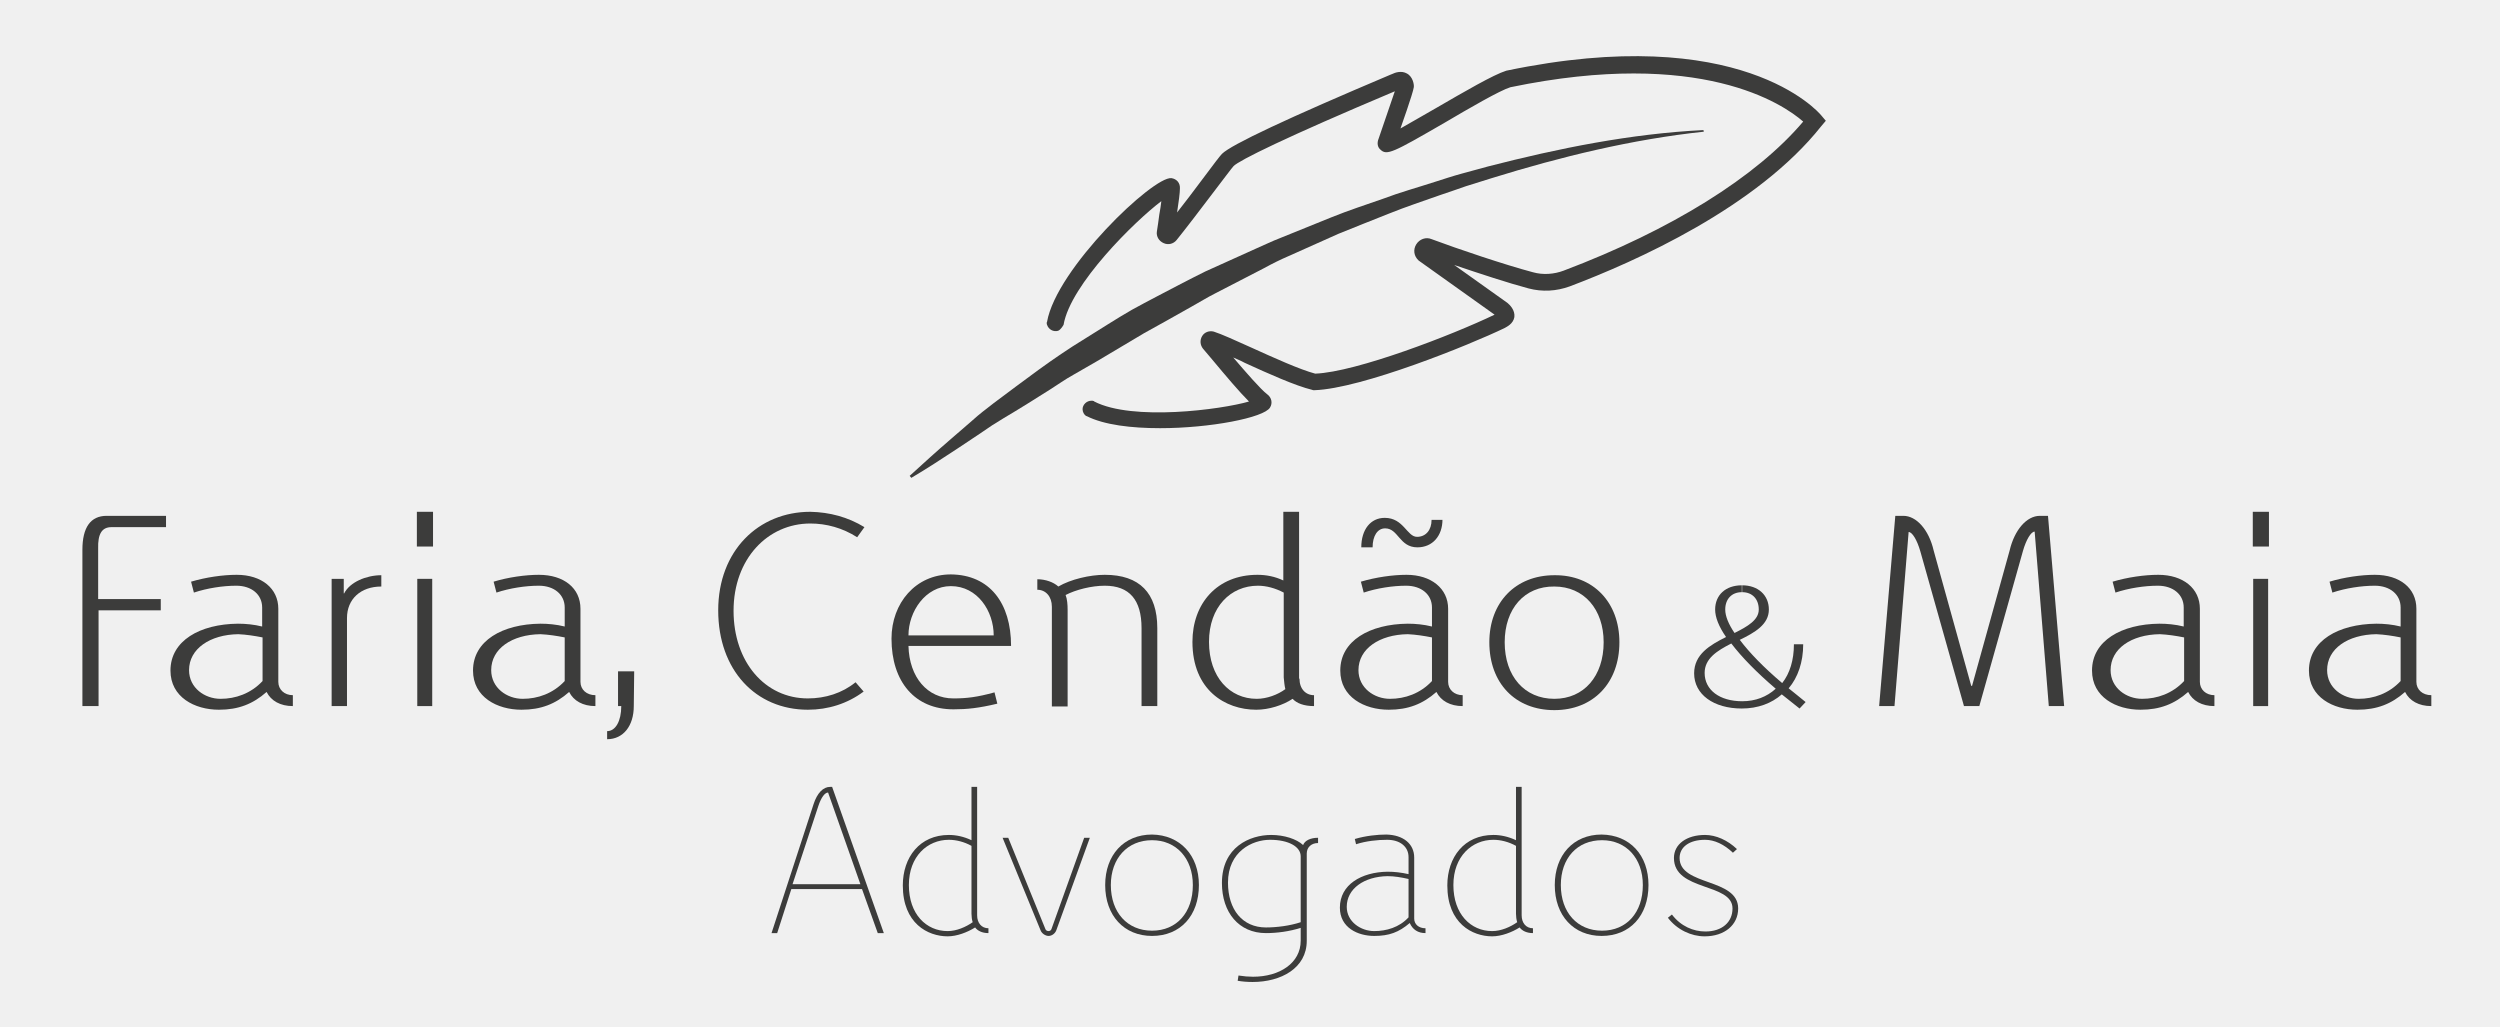
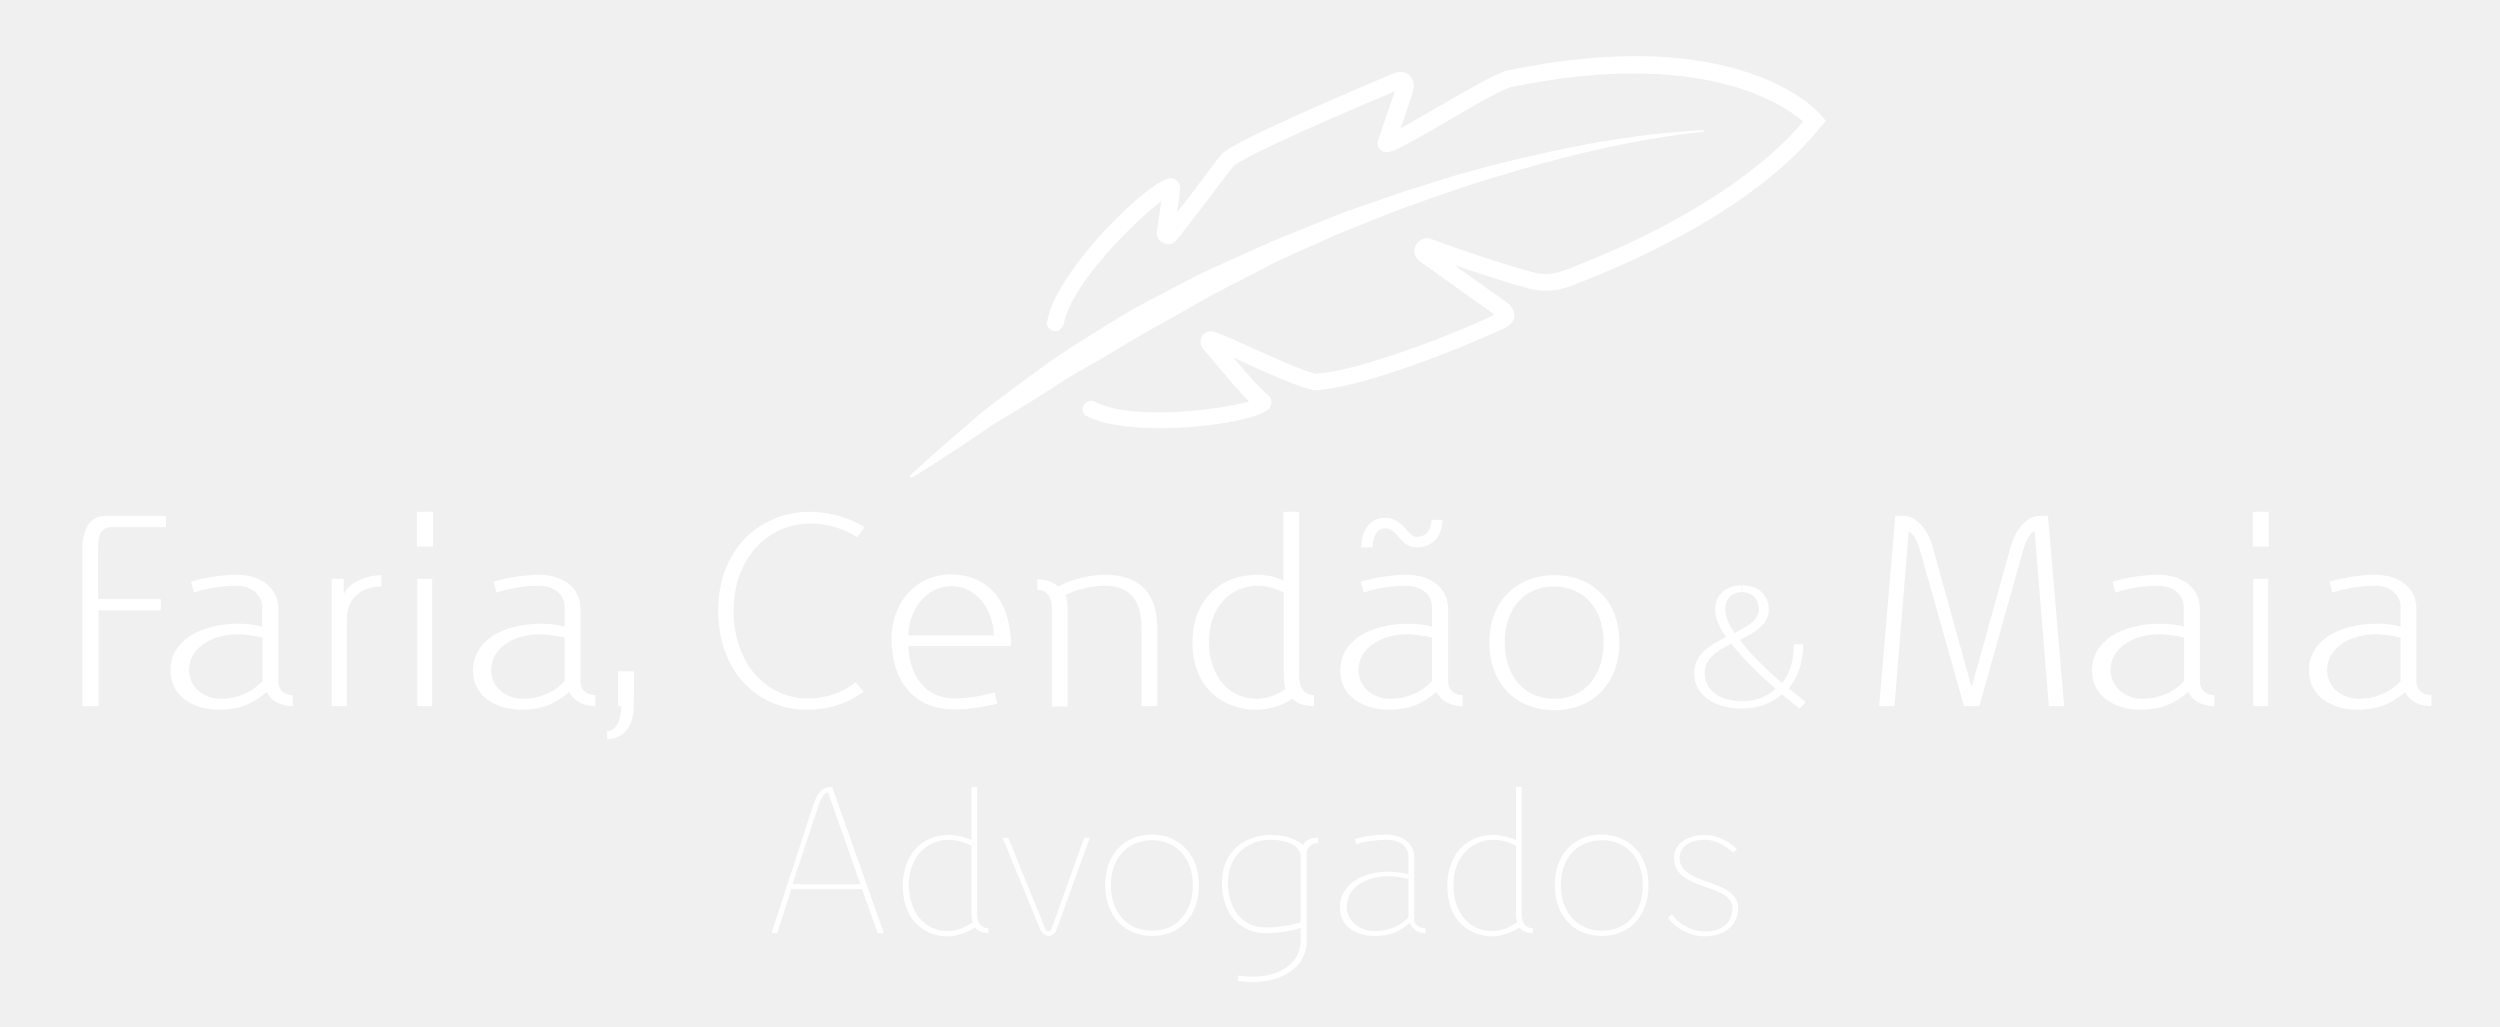
<svg xmlns="http://www.w3.org/2000/svg" version="1.1" id="Camada_1" x="0px" y="0px" viewBox="0 0 618.9 254.2" style="enable-background:new 0 0 618.9 254.2;" xml:space="preserve">
  <style type="text/css">
- 	.st0{fill:#3C3C3B;}
+ 	.st0{fill:#fff;}
</style>
  <g>
    <g>
      <g>
        <g>
          <g>
            <path class="st0" d="M27.6,130.5c-2.4,0-3.4,1.7-3.3,5.3v12.5h15.5v2.8H24.4v23.7h-4v-38.7c0-5.5,2-8.4,6-8.4h14.7v2.8H27.6z" />
            <path class="st0" d="M68.9,150.7v18.1c0,1.9,1.5,3.3,3.6,3.3v2.7c-3.1,0-5.4-1.3-6.5-3.5c-3.4,3-7,4.4-11.8,4.4       c-6,0-12-3.1-12-9.7c0-7.4,7.3-11.5,16.7-11.6c1.9,0,4,0.2,6,0.7v-4.7c0-3.2-2.6-5.4-6.4-5.4c-3.3,0-7.2,0.6-10.5,1.7l-0.7-2.7       c3.7-1.1,7.9-1.7,11.3-1.7C64.8,142.3,68.9,145.7,68.9,150.7z M46.8,165.9c0,4.4,3.9,7.1,7.8,7.1c3.7,0,7.5-1.3,10.4-4.4v-10.8       c-2-0.4-4-0.7-6-0.8C52,157.1,46.8,160.6,46.8,165.9z" />
            <path class="st0" d="M94.4,145.2c-5.1,0-8.5,3.1-8.5,7.8v21.8h-3.8v-31.5h3v3.6h0.1c1.4-2.8,5.5-4.5,9.2-4.5V145.2z" />
            <path class="st0" d="M103.2,135.3v-8.6h4v8.6H103.2z M103.3,174.8v-31.5h3.7v31.5H103.3z" />
            <path class="st0" d="M133.4,142.3c6.2,0,10.3,3.3,10.3,8.4v18.1c0,1.9,1.5,3.3,3.7,3.3v2.7c-3.1,0-5.4-1.3-6.5-3.5       c-3.4,3-7,4.4-11.8,4.4c-6,0-12-3.1-12-9.7c0-7.4,7.3-11.5,16.7-11.6c1.9,0,4,0.2,6,0.7v-4.7c0-3.2-2.6-5.4-6.4-5.4       c-3.3,0-7.2,0.6-10.5,1.7l-0.7-2.7C125.8,142.9,130.1,142.3,133.4,142.3L133.4,142.3z M121.6,165.9c0,4.4,3.9,7.1,7.8,7.1       c3.7,0,7.5-1.3,10.4-4.4v-10.8c-2-0.4-4-0.7-6-0.8C126.7,157.1,121.6,160.6,121.6,165.9z" />
            <path class="st0" d="M156.9,174.8c0,4.9-2.6,8.2-6.6,8.2v-2c2.1,0,3.5-2.5,3.5-6.2H153v-8.6h4L156.9,174.8z" />
            <path class="st0" d="M214,130.5l-1.8,2.5c-3.6-2.3-7.6-3.4-11.6-3.4c-10.5,0-19,8.7-19,21.6c0,12.7,7.8,21.7,18.4,21.7       c4.3,0,8.5-1.3,11.8-4l2,2.3c-4,3-8.8,4.5-13.8,4.5c-12.9,0-22.2-9.8-22.2-24.6c0-14.8,10-24.4,22.8-24.4       C205.4,126.8,209.9,128,214,130.5z" />
            <path class="st0" d="M250.3,159.9h-25.4c0.2,7.8,4.7,13,11.1,13h0.1c3.1,0,5.8-0.3,10.1-1.5l0.7,2.8c-4.6,1.1-7.5,1.4-10.8,1.4       H236c-9.5,0-15.3-6.8-15.3-17.5c0-8.8,6-15.9,14.7-15.9C245,142.3,250.3,149.3,250.3,159.9z M235.4,145.1       c-6.3,0-10.5,6.3-10.5,12.2H246C246,151.3,242,145.1,235.4,145.1L235.4,145.1z" />
            <path class="st0" d="M273.5,142.3c8.6,0,13,4.5,13,13.2v19.3h-3.9v-19.3c0-7-3-10.5-9.1-10.5c-3.3,0-7.2,1-9.7,2.3       c0.4,1,0.5,2.4,0.5,3.7v23.9h-3.9v-24.7c0-2.5-1.5-4.2-3.6-4.2v-2.6c2,0,4,0.7,5.2,1.8C265.1,143.4,269.8,142.3,273.5,142.3       L273.5,142.3z" />
            <path class="st0" d="M321.7,168c0,2.5,1.5,4.1,3.6,4.1v2.7c-2.5,0-4.3-0.7-5.3-1.8c-2.4,1.6-5.9,2.7-9,2.7       c-7.7,0-15.8-4.9-15.8-16.8c0-9.5,6.1-16.6,16.1-16.6c2.1,0,4.3,0.4,6.4,1.4v-17h3.9V168z M299.3,158.9       c0,8.8,5.2,14.1,11.8,14.1c2.5,0,5.2-1,7.1-2.4c-0.2-0.8-0.3-1.8-0.4-2.9v-21c-2.1-1.1-4.3-1.7-6.4-1.7       C304.7,145,299.3,150.2,299.3,158.9z" />
            <path class="st0" d="M358.5,150.7v18.1c0,1.9,1.5,3.3,3.6,3.3v2.7c-3.1,0-5.4-1.3-6.5-3.5c-3.4,3-7,4.4-11.8,4.4       c-6,0-12-3.1-12-9.7c0-7.4,7.3-11.5,16.7-11.6c1.9,0,4,0.2,6,0.7v-4.7c0-3.2-2.6-5.4-6.4-5.4c-3.3,0-7.2,0.6-10.5,1.7l-0.7-2.7       c3.7-1.1,7.9-1.7,11.3-1.7C354.3,142.3,358.5,145.7,358.5,150.7z M336.3,165.9c0,4.4,3.9,7.1,7.8,7.1c3.7,0,7.5-1.3,10.4-4.4       v-10.8c-2-0.4-4-0.7-6-0.8C341.5,157.1,336.3,160.6,336.3,165.9z M357.1,128.6c0,4.1-2.5,6.9-6.2,6.9c-4.5,0-4.7-4.7-8-4.7       c-1.9,0-3.1,1.9-3.1,4.7h-2.8c0-4.4,2.3-7.3,5.8-7.3c4.7,0,5.5,4.7,8,4.7c2.2,0,3.6-1.7,3.6-4.2H357.1z" />
            <path class="st0" d="M400.9,159c0,10.1-6.5,16.8-16.1,16.8c-9.7,0-16.1-6.7-16.1-16.8c0-9.9,6.5-16.6,16.1-16.6       C394.4,142.3,400.9,149.1,400.9,159z M372.5,159c0,8.4,4.9,14,12.3,14c7.3,0,12.2-5.6,12.2-14c0-8.2-4.9-13.8-12.2-13.8       C377.4,145.1,372.5,150.7,372.5,159z" />
            <path class="st0" d="M445.5,175.4c-1.5-1.2-3-2.4-4.4-3.5c-2.5,2.2-5.9,3.5-9.9,3.5c-7,0-11.8-3.5-11.8-8.7c0-4.7,3.9-7,7.9-9       c-1.8-2.6-2.7-4.9-2.7-6.8c0-3.6,2.6-6,6.6-6v1.7c-2.5,0-4.1,1.7-4.1,4.3c0,1.6,0.8,3.6,2.3,5.8c3.2-1.6,6-3.2,6-5.8       c0-2.6-1.6-4.3-4.1-4.3v-1.7c3.9,0,6.6,2.4,6.6,6c0,3.7-3.5,5.7-7.2,7.5c2.4,3.2,6,6.9,10.5,10.7c1.9-2.4,2.9-5.7,2.9-9.6h2.3       c0,4.4-1.3,8.2-3.6,10.9c1.3,1.1,2.8,2.2,4.2,3.4L445.5,175.4z M439.6,170.5c-4.7-4-8.4-7.8-11-11.2c-3.5,1.8-6.6,3.7-6.6,7.3       c0,4.2,3.7,7,9.3,7C434.6,173.6,437.4,172.5,439.6,170.5z" />
            <path class="st0" d="M503.7,131.6c-0.9,0-2.1,2-2.9,4.8L490,174.8h-3.8l-10.8-38.3c-0.8-2.8-2-4.8-2.9-4.8l-3.5,43.1h-3.8       l4-47.1h2c3.2,0,6.3,3.4,7.5,8.6l9.3,33.5h0.2l9.3-33.5c1.2-5.1,4.2-8.6,7.5-8.6h2l4,47.1h-3.8L503.7,131.6z" />
            <path class="st0" d="M544.6,150.7v18.1c0,1.9,1.5,3.3,3.6,3.3v2.7c-3.1,0-5.4-1.3-6.5-3.5c-3.4,3-7,4.4-11.8,4.4       c-6,0-12-3.1-12-9.7c0-7.4,7.3-11.5,16.7-11.6c1.9,0,4,0.2,6,0.7v-4.7c0-3.2-2.6-5.4-6.4-5.4c-3.3,0-7.2,0.6-10.5,1.7l-0.7-2.7       c3.7-1.1,7.9-1.7,11.3-1.7C540.5,142.3,544.6,145.7,544.6,150.7z M522.5,165.9c0,4.4,3.9,7.1,7.8,7.1c3.7,0,7.5-1.3,10.4-4.4       v-10.8c-2-0.4-4-0.7-6-0.8C527.6,157.1,522.5,160.6,522.5,165.9z" />
            <path class="st0" d="M557.7,135.3v-8.6h4v8.6H557.7z M557.8,174.8v-31.5h3.7v31.5H557.8z" />
            <path class="st0" d="M587.9,142.3c6.2,0,10.3,3.3,10.3,8.4v18.1c0,1.9,1.5,3.3,3.7,3.3v2.7c-3.1,0-5.4-1.3-6.5-3.5       c-3.4,3-7,4.4-11.8,4.4c-6,0-12-3.1-12-9.7c0-7.4,7.3-11.5,16.7-11.6c1.9,0,4,0.2,6,0.7v-4.7c0-3.2-2.6-5.4-6.4-5.4       c-3.3,0-7.2,0.6-10.5,1.7l-0.7-2.7C580.3,142.9,584.6,142.3,587.9,142.3L587.9,142.3z M576.1,165.9c0,4.4,3.9,7.1,7.8,7.1       c3.7,0,7.5-1.3,10.4-4.4v-10.8c-2-0.4-4-0.7-6-0.8C581.2,157.1,576.1,160.6,576.1,165.9z" />
          </g>
        </g>
      </g>
      <g>
        <path class="st0" d="M217.3,231l-3.9-10.9h-17.5l-3.5,10.9H191l10.4-31.9c0.9-2.8,2.4-4.3,4.1-4.3h0.5l12.8,36.2H217.3z      M205,196.2c-0.8,0-1.7,1.2-2.4,3.3l-6.4,19.4H213L205,196.2z" />
        <path class="st0" d="M241.9,226.6c0,1.9,1.1,3.2,2.8,3.2v1.2c-1.6,0-2.7-0.6-3.3-1.4c-1.9,1.2-4.5,2.2-6.8,2.2     c-4.9,0-11.1-3.2-11.1-12.6c0-7,4.2-12.5,11.4-12.5c1.8,0,3.7,0.4,5.6,1.3v-13.2h1.4V226.6z M225,219.1c0,7.2,4.3,11.4,9.6,11.4     c2.2,0,4.5-1,6.2-2.2c-0.2-0.6-0.3-1.4-0.3-2.1v-16.8c-1.8-1-3.8-1.5-5.6-1.5C229.6,207.9,225,212,225,219.1z" />
        <path class="st0" d="M261.5,230.3c-0.3,0.8-1.1,1.4-1.9,1.4s-1.7-0.6-2-1.4l-9.4-22.9h1.4l9.2,22.6c0.1,0.3,0.4,0.5,0.8,0.5     c0.3,0,0.6-0.2,0.7-0.5l8.1-22.6h1.4L261.5,230.3z" />
        <path class="st0" d="M296.8,219.1c0,7.6-4.6,12.6-11.6,12.6c-6.9,0-11.6-5-11.6-12.6c0-7.4,4.6-12.5,11.6-12.5     C292.1,206.7,296.8,211.7,296.8,219.1z M275,219.1c0,6.8,4.1,11.3,10.2,11.3c6.1,0,10.1-4.5,10.1-11.3c0-6.6-4.1-11.1-10.1-11.1     C279.1,208,275,212.5,275,219.1z" />
        <path class="st0" d="M322.6,209.2c0.4-1.1,1.8-1.8,3.7-1.8v1.3c-1.6,0-2.8,1-2.8,2.6v21.6c0,6.8-6.4,10.2-13.4,10.2     c-1.3,0-2.6-0.1-3.7-0.3l0.2-1.3c1.3,0.2,2.5,0.3,3.6,0.3c6.6,0,11.8-3.4,11.8-8.9v-3.2c-2.8,0.9-5.9,1.3-8.6,1.3     c-6.7,0-10.9-5.1-10.9-12.4c0-8.9,6.9-11.9,12.2-11.9C317.9,206.7,321,207.7,322.6,209.2z M304,218.5c0,6.7,3.6,11.1,9.4,11.1     c2.6,0,5.9-0.4,8.6-1.3V212c0-2.4-3-4.1-7.6-4.1C310,207.9,304,210.8,304,218.5z" />
        <path class="st0" d="M350.1,212.3v15.1c0,1.4,1.1,2.4,2.8,2.4v1.2c-1.9,0-3.2-0.9-3.9-2.5c-2.7,2.3-5.1,3.2-8.8,3.2     c-4,0-8.5-2-8.5-7c0-5.7,5.3-8.8,11.8-8.9c1.7,0,3.4,0.2,5.2,0.6v-4.2c0-2.6-2.1-4.3-5.3-4.3c-2.4,0-5.2,0.3-7.7,1.1l-0.3-1.3     c2.7-0.8,5.6-1.1,7.8-1.1C347.4,206.7,350.1,208.9,350.1,212.3z M333.4,224.5c0,3.7,3.5,6,6.8,6c3,0,6.2-0.9,8.5-3.4v-9.5     c-1.8-0.4-3.5-0.7-5.2-0.7C337.7,217,333.4,220,333.4,224.5z" />
        <path class="st0" d="M376.7,226.6c0,1.9,1.1,3.2,2.8,3.2v1.2c-1.6,0-2.7-0.6-3.3-1.4c-1.9,1.2-4.5,2.2-6.8,2.2     c-4.9,0-11.1-3.2-11.1-12.6c0-7,4.2-12.5,11.4-12.5c1.8,0,3.7,0.4,5.6,1.3v-13.2h1.4V226.6z M359.8,219.1     c0,7.2,4.3,11.4,9.6,11.4c2.2,0,4.5-1,6.2-2.2c-0.2-0.6-0.3-1.4-0.3-2.1v-16.8c-1.8-1-3.8-1.5-5.6-1.5     C364.4,207.9,359.8,212,359.8,219.1z" />
        <path class="st0" d="M408.1,219.1c0,7.6-4.6,12.6-11.6,12.6c-6.9,0-11.6-5-11.6-12.6c0-7.4,4.6-12.5,11.6-12.5     C403.5,206.7,408.1,211.7,408.1,219.1z M386.4,219.1c0,6.8,4.1,11.3,10.2,11.3c6.1,0,10.1-4.5,10.1-11.3     c0-6.6-4.1-11.1-10.1-11.1C390.4,208,386.4,212.5,386.4,219.1z" />
        <path class="st0" d="M430,210.2l-1,0.9c-2.2-2.1-4.6-3.2-6.9-3.2c-3.9,0-6.3,1.8-6.3,4.5c0,7,14.5,4.9,14.5,12.5     c0,4.1-3.4,6.9-8.3,6.9c-3.3,0-6.8-1.6-9.1-4.6l1-0.8c2.2,2.9,5.3,4.2,8.3,4.2c4.1,0,6.7-2.3,6.7-5.7c0-6.4-14.5-4.2-14.5-12.5     c0-3.4,3.1-5.7,7.7-5.7C424.8,206.7,427.7,208,430,210.2z" />
      </g>
    </g>
    <g>
      <path class="st0" d="M259.2,80.4c0.4,1.2,1.6,1.8,2.7,1.5c0.7-0.2,1.4-1.5,1.4-1.5c1.7-10,17.7-25.7,24.2-30.6    c-0.1,1-0.3,2.2-0.5,3.3c-0.2,1.5-0.4,3-0.6,4.2c-0.2,1.2,0.5,2.4,1.7,2.9c1.1,0.5,2.4,0.2,3.2-0.8c2.1-2.6,6-7.7,9.1-11.8    c2.3-3,4.6-6.1,5-6.5c1.4-1.4,12.6-7,39.9-18.5l-4,11.7c-0.5,1.2-0.2,2.2,0.4,2.7c1.6,1.6,3.1,0.8,15.9-6.6    c6.1-3.6,13.7-8,16.3-8.8c47.2-9.8,67.6,4.2,72.5,8.5c-11.6,13.7-32.6,26.8-59.3,36.9c-2.4,0.9-5.1,1.1-7.6,0.4    c-6.8-1.8-18.7-5.8-25.1-8.2c-1.4-0.6-3,0-3.8,1.3c-0.8,1.3-0.6,2.9,0.6,4L370,77.9c-10.4,5-34.2,14.2-44.4,14.6    c-3.8-1-10.4-4-15.7-6.4c-4-1.8-7.5-3.4-9.4-4c-1.1-0.3-2.3,0.1-2.9,1.1c-0.6,1-0.5,2.2,0.2,3.1c0.5,0.6,1.3,1.5,2.2,2.6    c3.5,4.2,6.8,8.1,9.2,10.5c-6.9,2-28.8,4.9-38.3,0l-0.1-0.1c-0.2-0.1-0.4-0.1-0.6-0.1c-1.2,0-2.2,1-2.2,2.1c0,0.7,0.4,1.4,0.9,1.7    l0.1,0c4.3,2.2,11.1,3,18.2,3c12.4,0,25.7-2.6,27.2-5.1c0.7-1.1,0.4-2.5-0.7-3.3c-1.6-1.2-5.4-5.6-8.4-9.1    c0.9,0.4,1.9,0.8,2.8,1.3c5.9,2.7,12.6,5.7,16.7,6.7l0.3,0.1l0.3,0c11.7-0.4,38.4-11.2,47.1-15.4c0.5-0.3,2.1-1,2.4-2.7    c0.2-1.7-1.1-3-1.7-3.5L360,65.6c6.2,2.1,13.5,4.5,18.4,5.8c3.4,0.9,6.9,0.7,10.2-0.5c16.4-6.2,46.4-19.6,62.3-39.7l1.1-1.3    l-1.1-1.3c-0.8-1-20.1-23.2-78-11.1c-3.2,1-10.4,5.2-17.3,9.2c-3,1.7-6.4,3.7-8.9,5.1c0,0,3.1-8.7,3.3-10.2    c0.1-0.6-0.2-2.6-1.7-3.4c-1.4-0.8-3-0.2-3.6,0.1l-0.5,0.2c-25.3,10.7-39.4,17.3-41.7,19.6c-0.4,0.4-1.8,2.2-5.3,6.9    c-1.8,2.4-3.9,5.2-5.8,7.6c0.4-2.6,0.7-4.9,0.7-5.9c0.1-1.4-0.8-2.4-2.1-2.6c-4.5-0.5-28.5,22.4-30.8,35.6    C259.1,79.7,259.1,80.2,259.2,80.4z" />
      <path class="st0" d="M421.8,32.6c-17.8,1.9-35.4,6.2-52.5,11.5l-6.4,2c-2.1,0.7-4.2,1.5-6.4,2.2c-4.2,1.5-8.5,2.9-12.7,4.6    c-4.2,1.7-8.4,3.3-12.5,5l-12.3,5.5c-2.1,0.9-4.1,1.9-6.1,3l-6,3.1l-6,3.1c-2,1-3.9,2.2-5.9,3.3c-3.9,2.2-7.8,4.4-11.8,6.6    l-11.6,6.9l-5.9,3.4c-2,1.1-3.8,2.4-5.7,3.6c-3.8,2.4-7.6,4.8-11.5,7.1l-2.9,1.8l-2.8,1.9l-5.7,3.8c-3.8,2.5-7.6,5-11.5,7.3    l-0.4-0.5c3.4-3.1,6.8-6.2,10.3-9.2l5.2-4.5c0.9-0.8,1.7-1.5,2.6-2.2l2.7-2.1c7.4-5.5,14.6-11.1,22.5-15.9    c3.9-2.4,7.7-4.9,11.7-7.2c4-2.2,8.1-4.3,12.1-6.4c2-1,4-2.1,6.1-3.1l6.2-2.8l6.2-2.8c2.1-0.9,4.1-1.9,6.2-2.7l12.6-5.1    c4.2-1.7,8.5-3.1,12.8-4.6c4.2-1.6,8.6-2.8,12.9-4.2c2.2-0.7,4.3-1.4,6.5-2l6.6-1.8c17.5-4.5,35.3-8.1,53.3-9L421.8,32.6z" />
    </g>
  </g>
</svg>
